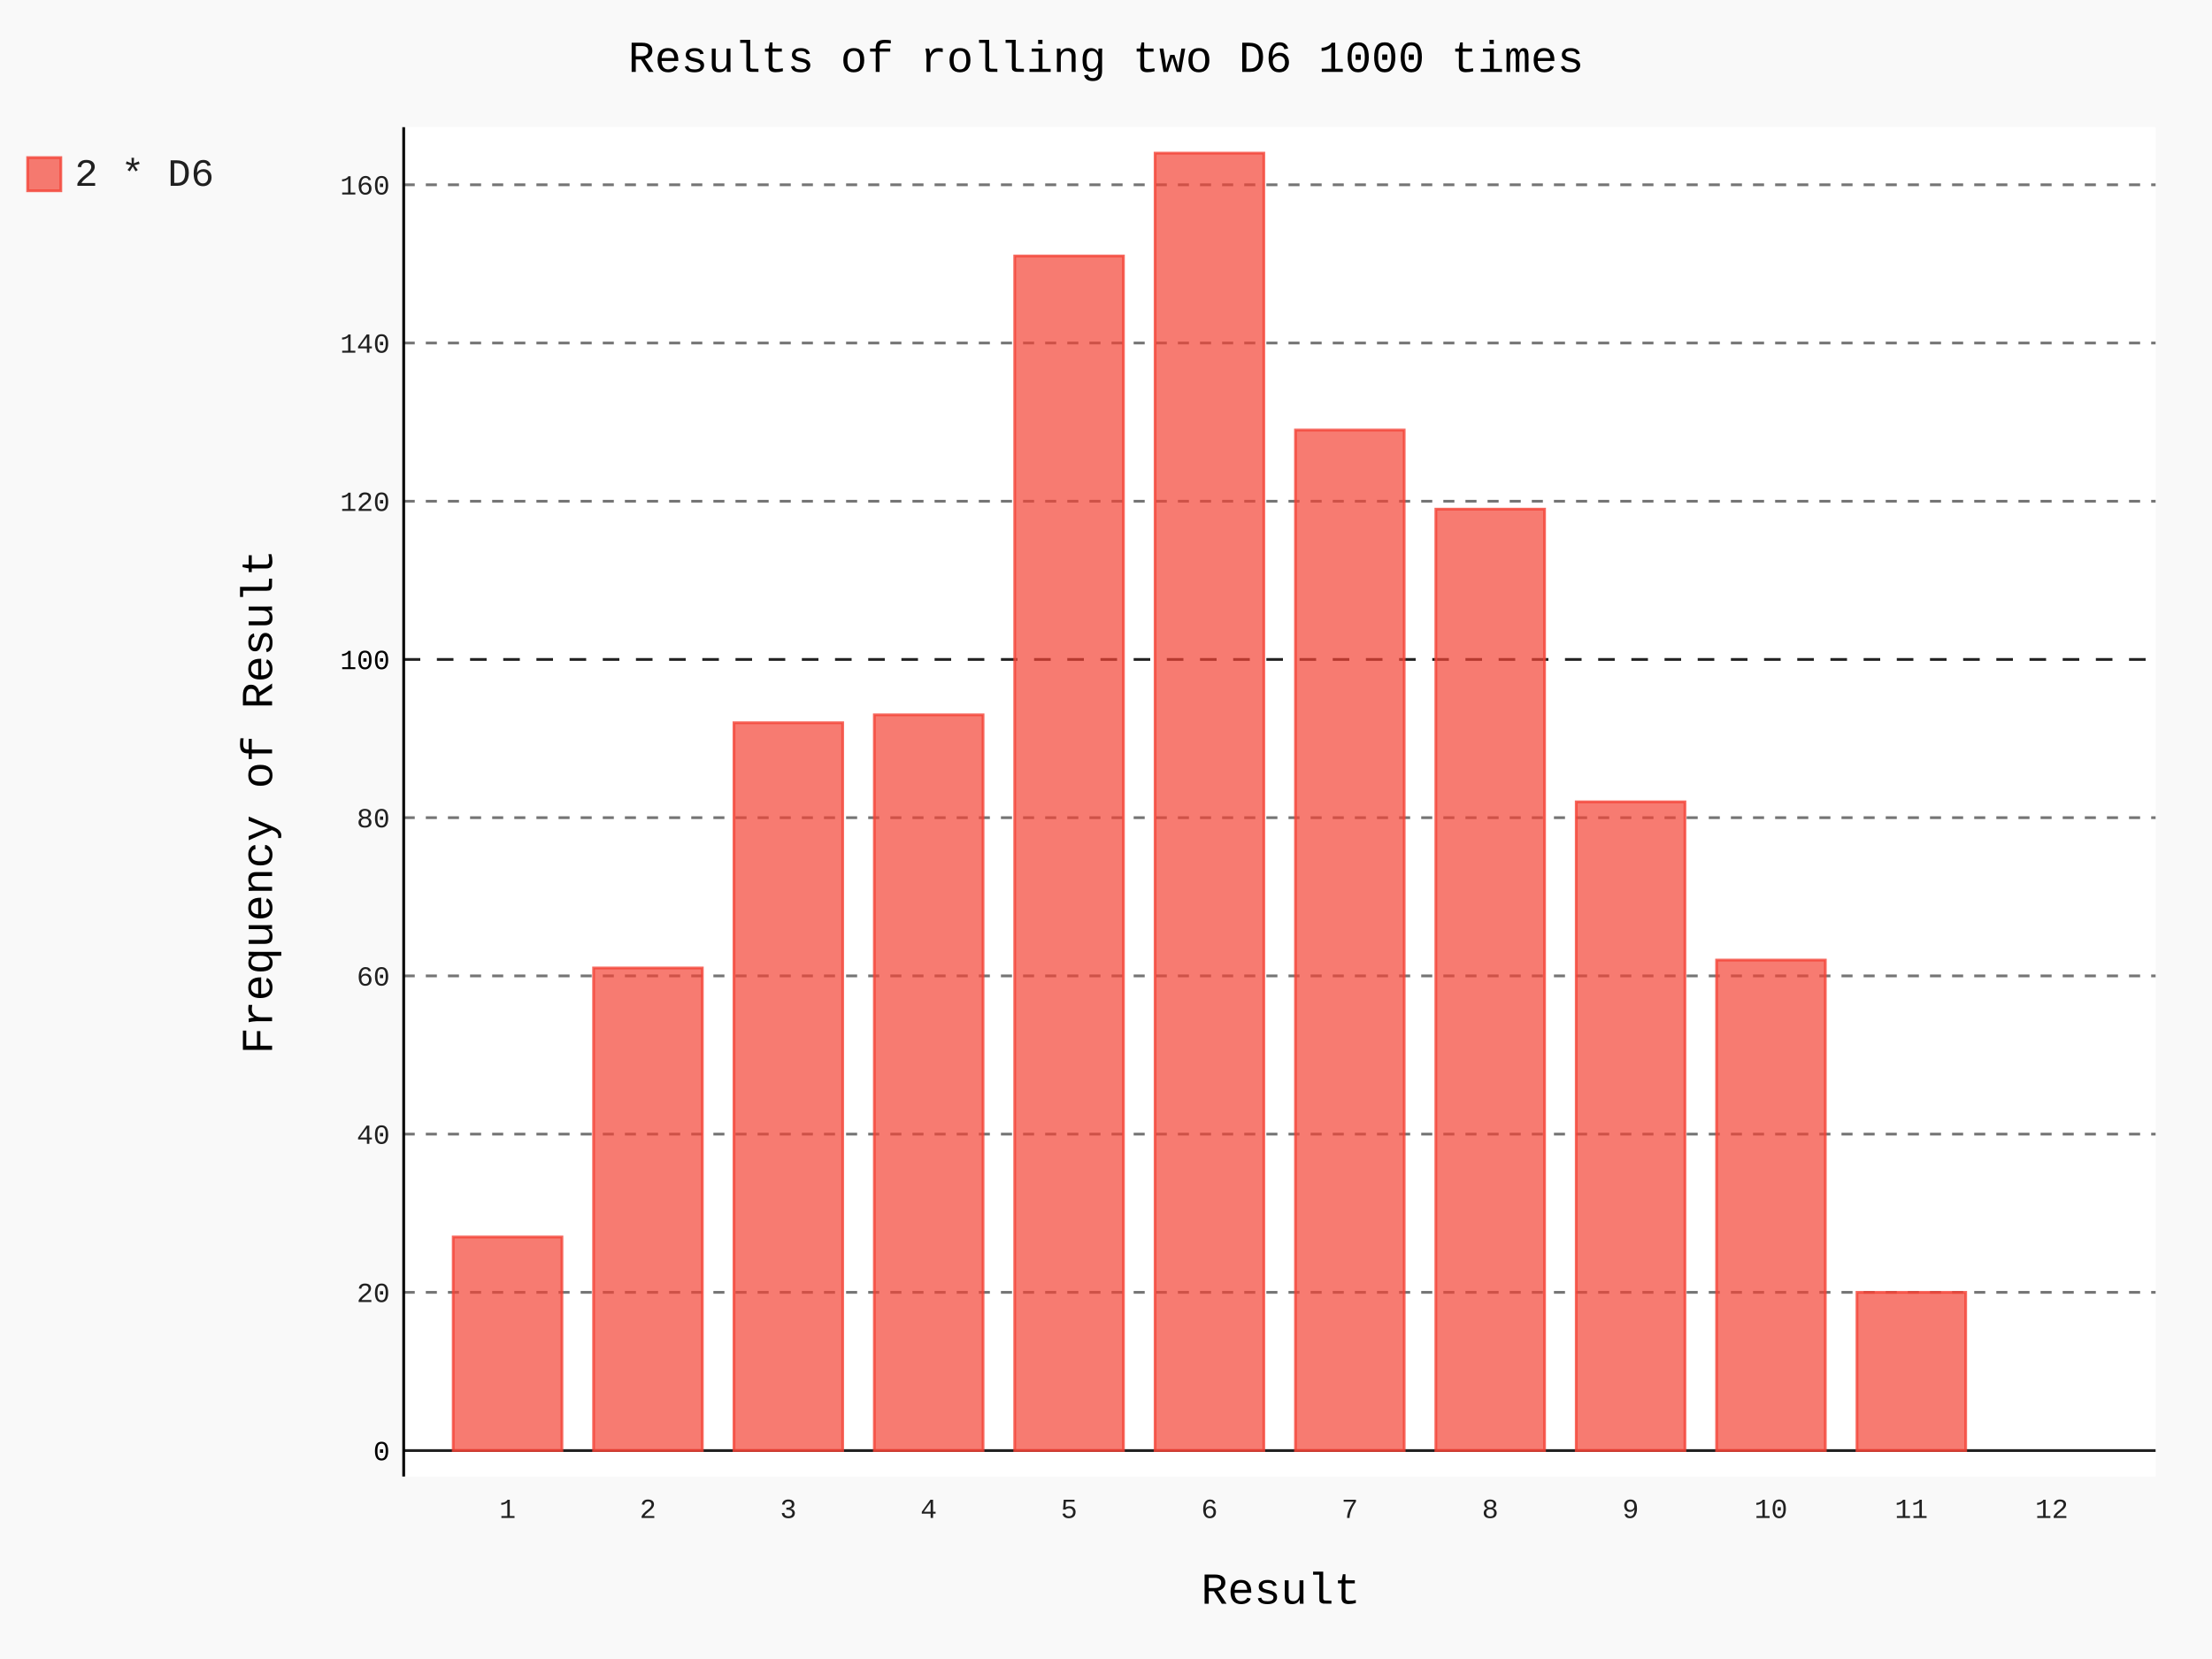
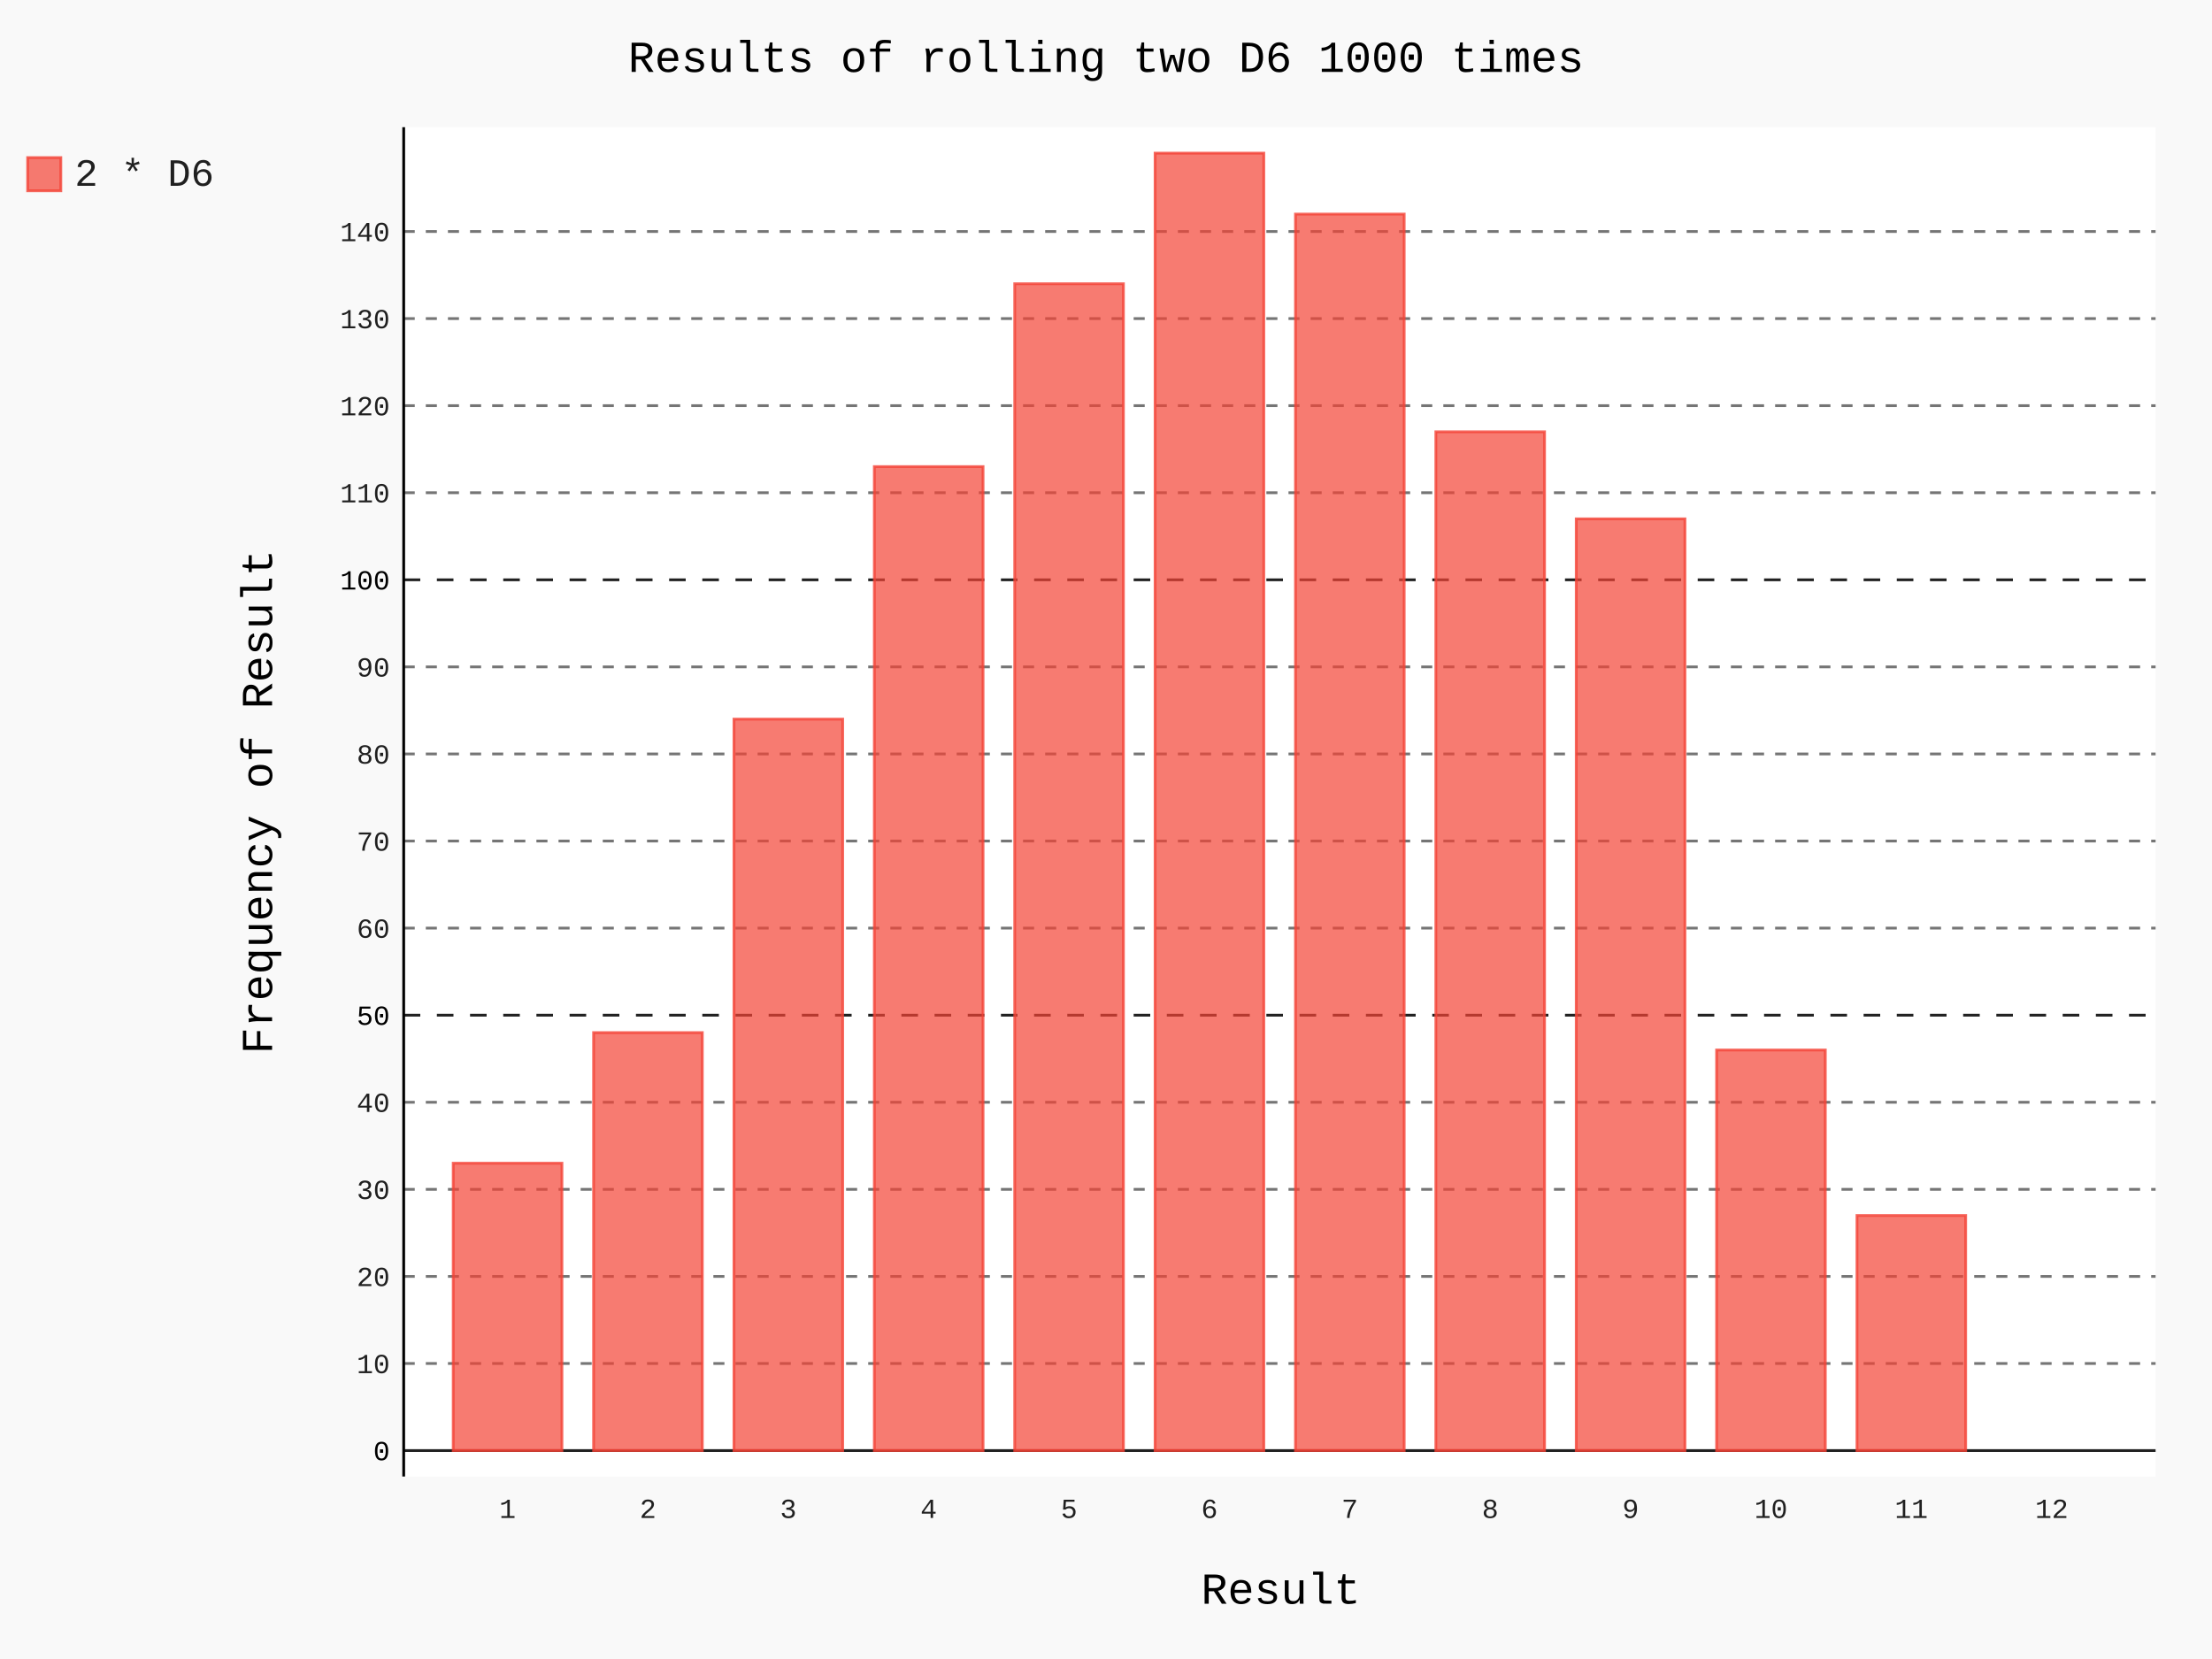
- <svg xmlns="http://www.w3.org/2000/svg" class="pygal-chart" id="chart-b52a85c6-fc67-42af-91ea-09babf04ef6e" viewBox="0 0 800 600">
+ <svg xmlns="http://www.w3.org/2000/svg" class="pygal-chart" id="chart-28254af8-b3bc-4e18-9c75-9041ba940c53" viewBox="0 0 800 600">
  <defs>
-     <style type="text/css">#chart-b52a85c6-fc67-42af-91ea-09babf04ef6e{-webkit-user-select:none;-webkit-font-smoothing:antialiased;font-family:Consolas,"Liberation Mono",Menlo,Courier,monospace}#chart-b52a85c6-fc67-42af-91ea-09babf04ef6e .title{font-family:Consolas,"Liberation Mono",Menlo,Courier,monospace;font-size:16px}#chart-b52a85c6-fc67-42af-91ea-09babf04ef6e .legends .legend text{font-family:Consolas,"Liberation Mono",Menlo,Courier,monospace;font-size:14px}#chart-b52a85c6-fc67-42af-91ea-09babf04ef6e .axis text{font-family:Consolas,"Liberation Mono",Menlo,Courier,monospace;font-size:10px}#chart-b52a85c6-fc67-42af-91ea-09babf04ef6e .axis text.major{font-family:Consolas,"Liberation Mono",Menlo,Courier,monospace;font-size:10px}#chart-b52a85c6-fc67-42af-91ea-09babf04ef6e .text-overlay text.value{font-family:Consolas,"Liberation Mono",Menlo,Courier,monospace;font-size:16px}#chart-b52a85c6-fc67-42af-91ea-09babf04ef6e .text-overlay text.label{font-family:Consolas,"Liberation Mono",Menlo,Courier,monospace;font-size:10px}#chart-b52a85c6-fc67-42af-91ea-09babf04ef6e .tooltip{font-family:Consolas,"Liberation Mono",Menlo,Courier,monospace;font-size:14px}#chart-b52a85c6-fc67-42af-91ea-09babf04ef6e text.no_data{font-family:Consolas,"Liberation Mono",Menlo,Courier,monospace;font-size:64px}
- #chart-b52a85c6-fc67-42af-91ea-09babf04ef6e{background-color:rgba(249,249,249,1)}#chart-b52a85c6-fc67-42af-91ea-09babf04ef6e path,#chart-b52a85c6-fc67-42af-91ea-09babf04ef6e line,#chart-b52a85c6-fc67-42af-91ea-09babf04ef6e rect,#chart-b52a85c6-fc67-42af-91ea-09babf04ef6e circle{-webkit-transition:150ms;-moz-transition:150ms;transition:150ms}#chart-b52a85c6-fc67-42af-91ea-09babf04ef6e .graph &gt; .background{fill:rgba(249,249,249,1)}#chart-b52a85c6-fc67-42af-91ea-09babf04ef6e .plot &gt; .background{fill:rgba(255,255,255,1)}#chart-b52a85c6-fc67-42af-91ea-09babf04ef6e .graph{fill:rgba(0,0,0,.87)}#chart-b52a85c6-fc67-42af-91ea-09babf04ef6e text.no_data{fill:rgba(0,0,0,1)}#chart-b52a85c6-fc67-42af-91ea-09babf04ef6e .title{fill:rgba(0,0,0,1)}#chart-b52a85c6-fc67-42af-91ea-09babf04ef6e .legends .legend text{fill:rgba(0,0,0,.87)}#chart-b52a85c6-fc67-42af-91ea-09babf04ef6e .legends .legend:hover text{fill:rgba(0,0,0,1)}#chart-b52a85c6-fc67-42af-91ea-09babf04ef6e .axis .line{stroke:rgba(0,0,0,1)}#chart-b52a85c6-fc67-42af-91ea-09babf04ef6e .axis .guide.line{stroke:rgba(0,0,0,.54)}#chart-b52a85c6-fc67-42af-91ea-09babf04ef6e .axis .major.line{stroke:rgba(0,0,0,.87)}#chart-b52a85c6-fc67-42af-91ea-09babf04ef6e .axis text.major{fill:rgba(0,0,0,1)}#chart-b52a85c6-fc67-42af-91ea-09babf04ef6e .axis.y .guides:hover .guide.line,#chart-b52a85c6-fc67-42af-91ea-09babf04ef6e .line-graph .axis.x .guides:hover .guide.line,#chart-b52a85c6-fc67-42af-91ea-09babf04ef6e .stackedline-graph .axis.x .guides:hover .guide.line,#chart-b52a85c6-fc67-42af-91ea-09babf04ef6e .xy-graph .axis.x .guides:hover .guide.line{stroke:rgba(0,0,0,1)}#chart-b52a85c6-fc67-42af-91ea-09babf04ef6e .axis .guides:hover text{fill:rgba(0,0,0,1)}#chart-b52a85c6-fc67-42af-91ea-09babf04ef6e .reactive{fill-opacity:.7;stroke-opacity:.8}#chart-b52a85c6-fc67-42af-91ea-09babf04ef6e .ci{stroke:rgba(0,0,0,.87)}#chart-b52a85c6-fc67-42af-91ea-09babf04ef6e .reactive.active,#chart-b52a85c6-fc67-42af-91ea-09babf04ef6e .active .reactive{fill-opacity:.8;stroke-opacity:.9;stroke-width:4}#chart-b52a85c6-fc67-42af-91ea-09babf04ef6e .ci .reactive.active{stroke-width:1.5}#chart-b52a85c6-fc67-42af-91ea-09babf04ef6e .series text{fill:rgba(0,0,0,1)}#chart-b52a85c6-fc67-42af-91ea-09babf04ef6e .tooltip rect{fill:rgba(255,255,255,1);stroke:rgba(0,0,0,1);-webkit-transition:opacity 150ms;-moz-transition:opacity 150ms;transition:opacity 150ms}#chart-b52a85c6-fc67-42af-91ea-09babf04ef6e .tooltip .label{fill:rgba(0,0,0,.87)}#chart-b52a85c6-fc67-42af-91ea-09babf04ef6e .tooltip .label{fill:rgba(0,0,0,.87)}#chart-b52a85c6-fc67-42af-91ea-09babf04ef6e .tooltip .legend{font-size:.8em;fill:rgba(0,0,0,.54)}#chart-b52a85c6-fc67-42af-91ea-09babf04ef6e .tooltip .x_label{font-size:.6em;fill:rgba(0,0,0,1)}#chart-b52a85c6-fc67-42af-91ea-09babf04ef6e .tooltip .xlink{font-size:.5em;text-decoration:underline}#chart-b52a85c6-fc67-42af-91ea-09babf04ef6e .tooltip .value{font-size:1.5em}#chart-b52a85c6-fc67-42af-91ea-09babf04ef6e .bound{font-size:.5em}#chart-b52a85c6-fc67-42af-91ea-09babf04ef6e .max-value{font-size:.75em;fill:rgba(0,0,0,.54)}#chart-b52a85c6-fc67-42af-91ea-09babf04ef6e .map-element{fill:rgba(255,255,255,1);stroke:rgba(0,0,0,.54) !important}#chart-b52a85c6-fc67-42af-91ea-09babf04ef6e .map-element .reactive{fill-opacity:inherit;stroke-opacity:inherit}#chart-b52a85c6-fc67-42af-91ea-09babf04ef6e .color-0,#chart-b52a85c6-fc67-42af-91ea-09babf04ef6e .color-0 a:visited{stroke:#F44336;fill:#F44336}#chart-b52a85c6-fc67-42af-91ea-09babf04ef6e .text-overlay .color-0 text{fill:black}
- #chart-b52a85c6-fc67-42af-91ea-09babf04ef6e text.no_data{text-anchor:middle}#chart-b52a85c6-fc67-42af-91ea-09babf04ef6e .guide.line{fill:none}#chart-b52a85c6-fc67-42af-91ea-09babf04ef6e .centered{text-anchor:middle}#chart-b52a85c6-fc67-42af-91ea-09babf04ef6e .title{text-anchor:middle}#chart-b52a85c6-fc67-42af-91ea-09babf04ef6e .legends .legend text{fill-opacity:1}#chart-b52a85c6-fc67-42af-91ea-09babf04ef6e .axis.x text{text-anchor:middle}#chart-b52a85c6-fc67-42af-91ea-09babf04ef6e .axis.x:not(.web) text[transform]{text-anchor:start}#chart-b52a85c6-fc67-42af-91ea-09babf04ef6e .axis.x:not(.web) text[transform].backwards{text-anchor:end}#chart-b52a85c6-fc67-42af-91ea-09babf04ef6e .axis.y text{text-anchor:end}#chart-b52a85c6-fc67-42af-91ea-09babf04ef6e .axis.y text[transform].backwards{text-anchor:start}#chart-b52a85c6-fc67-42af-91ea-09babf04ef6e .axis.y2 text{text-anchor:start}#chart-b52a85c6-fc67-42af-91ea-09babf04ef6e .axis.y2 text[transform].backwards{text-anchor:end}#chart-b52a85c6-fc67-42af-91ea-09babf04ef6e .axis .guide.line{stroke-dasharray:4,4}#chart-b52a85c6-fc67-42af-91ea-09babf04ef6e .axis .major.guide.line{stroke-dasharray:6,6}#chart-b52a85c6-fc67-42af-91ea-09babf04ef6e .horizontal .axis.y .guide.line,#chart-b52a85c6-fc67-42af-91ea-09babf04ef6e .horizontal .axis.y2 .guide.line,#chart-b52a85c6-fc67-42af-91ea-09babf04ef6e .vertical .axis.x .guide.line{opacity:0}#chart-b52a85c6-fc67-42af-91ea-09babf04ef6e .horizontal .axis.always_show .guide.line,#chart-b52a85c6-fc67-42af-91ea-09babf04ef6e .vertical .axis.always_show .guide.line{opacity:1 !important}#chart-b52a85c6-fc67-42af-91ea-09babf04ef6e .axis.y .guides:hover .guide.line,#chart-b52a85c6-fc67-42af-91ea-09babf04ef6e .axis.y2 .guides:hover .guide.line,#chart-b52a85c6-fc67-42af-91ea-09babf04ef6e .axis.x .guides:hover .guide.line{opacity:1}#chart-b52a85c6-fc67-42af-91ea-09babf04ef6e .axis .guides:hover text{opacity:1}#chart-b52a85c6-fc67-42af-91ea-09babf04ef6e .nofill{fill:none}#chart-b52a85c6-fc67-42af-91ea-09babf04ef6e .subtle-fill{fill-opacity:.2}#chart-b52a85c6-fc67-42af-91ea-09babf04ef6e .dot{stroke-width:1px;fill-opacity:1}#chart-b52a85c6-fc67-42af-91ea-09babf04ef6e .dot.active{stroke-width:5px}#chart-b52a85c6-fc67-42af-91ea-09babf04ef6e .dot.negative{fill:transparent}#chart-b52a85c6-fc67-42af-91ea-09babf04ef6e text,#chart-b52a85c6-fc67-42af-91ea-09babf04ef6e tspan{stroke:none !important}#chart-b52a85c6-fc67-42af-91ea-09babf04ef6e .series text.active{opacity:1}#chart-b52a85c6-fc67-42af-91ea-09babf04ef6e .tooltip rect{fill-opacity:.95;stroke-width:.5}#chart-b52a85c6-fc67-42af-91ea-09babf04ef6e .tooltip text{fill-opacity:1}#chart-b52a85c6-fc67-42af-91ea-09babf04ef6e .showable{visibility:hidden}#chart-b52a85c6-fc67-42af-91ea-09babf04ef6e .showable.shown{visibility:visible}#chart-b52a85c6-fc67-42af-91ea-09babf04ef6e .gauge-background{fill:rgba(229,229,229,1);stroke:none}#chart-b52a85c6-fc67-42af-91ea-09babf04ef6e .bg-lines{stroke:rgba(249,249,249,1);stroke-width:2px}</style>
+     <style type="text/css">#chart-28254af8-b3bc-4e18-9c75-9041ba940c53{-webkit-user-select:none;-webkit-font-smoothing:antialiased;font-family:Consolas,"Liberation Mono",Menlo,Courier,monospace}#chart-28254af8-b3bc-4e18-9c75-9041ba940c53 .title{font-family:Consolas,"Liberation Mono",Menlo,Courier,monospace;font-size:16px}#chart-28254af8-b3bc-4e18-9c75-9041ba940c53 .legends .legend text{font-family:Consolas,"Liberation Mono",Menlo,Courier,monospace;font-size:14px}#chart-28254af8-b3bc-4e18-9c75-9041ba940c53 .axis text{font-family:Consolas,"Liberation Mono",Menlo,Courier,monospace;font-size:10px}#chart-28254af8-b3bc-4e18-9c75-9041ba940c53 .axis text.major{font-family:Consolas,"Liberation Mono",Menlo,Courier,monospace;font-size:10px}#chart-28254af8-b3bc-4e18-9c75-9041ba940c53 .text-overlay text.value{font-family:Consolas,"Liberation Mono",Menlo,Courier,monospace;font-size:16px}#chart-28254af8-b3bc-4e18-9c75-9041ba940c53 .text-overlay text.label{font-family:Consolas,"Liberation Mono",Menlo,Courier,monospace;font-size:10px}#chart-28254af8-b3bc-4e18-9c75-9041ba940c53 .tooltip{font-family:Consolas,"Liberation Mono",Menlo,Courier,monospace;font-size:14px}#chart-28254af8-b3bc-4e18-9c75-9041ba940c53 text.no_data{font-family:Consolas,"Liberation Mono",Menlo,Courier,monospace;font-size:64px}
+ #chart-28254af8-b3bc-4e18-9c75-9041ba940c53{background-color:rgba(249,249,249,1)}#chart-28254af8-b3bc-4e18-9c75-9041ba940c53 path,#chart-28254af8-b3bc-4e18-9c75-9041ba940c53 line,#chart-28254af8-b3bc-4e18-9c75-9041ba940c53 rect,#chart-28254af8-b3bc-4e18-9c75-9041ba940c53 circle{-webkit-transition:150ms;-moz-transition:150ms;transition:150ms}#chart-28254af8-b3bc-4e18-9c75-9041ba940c53 .graph &gt; .background{fill:rgba(249,249,249,1)}#chart-28254af8-b3bc-4e18-9c75-9041ba940c53 .plot &gt; .background{fill:rgba(255,255,255,1)}#chart-28254af8-b3bc-4e18-9c75-9041ba940c53 .graph{fill:rgba(0,0,0,.87)}#chart-28254af8-b3bc-4e18-9c75-9041ba940c53 text.no_data{fill:rgba(0,0,0,1)}#chart-28254af8-b3bc-4e18-9c75-9041ba940c53 .title{fill:rgba(0,0,0,1)}#chart-28254af8-b3bc-4e18-9c75-9041ba940c53 .legends .legend text{fill:rgba(0,0,0,.87)}#chart-28254af8-b3bc-4e18-9c75-9041ba940c53 .legends .legend:hover text{fill:rgba(0,0,0,1)}#chart-28254af8-b3bc-4e18-9c75-9041ba940c53 .axis .line{stroke:rgba(0,0,0,1)}#chart-28254af8-b3bc-4e18-9c75-9041ba940c53 .axis .guide.line{stroke:rgba(0,0,0,.54)}#chart-28254af8-b3bc-4e18-9c75-9041ba940c53 .axis .major.line{stroke:rgba(0,0,0,.87)}#chart-28254af8-b3bc-4e18-9c75-9041ba940c53 .axis text.major{fill:rgba(0,0,0,1)}#chart-28254af8-b3bc-4e18-9c75-9041ba940c53 .axis.y .guides:hover .guide.line,#chart-28254af8-b3bc-4e18-9c75-9041ba940c53 .line-graph .axis.x .guides:hover .guide.line,#chart-28254af8-b3bc-4e18-9c75-9041ba940c53 .stackedline-graph .axis.x .guides:hover .guide.line,#chart-28254af8-b3bc-4e18-9c75-9041ba940c53 .xy-graph .axis.x .guides:hover .guide.line{stroke:rgba(0,0,0,1)}#chart-28254af8-b3bc-4e18-9c75-9041ba940c53 .axis .guides:hover text{fill:rgba(0,0,0,1)}#chart-28254af8-b3bc-4e18-9c75-9041ba940c53 .reactive{fill-opacity:.7;stroke-opacity:.8}#chart-28254af8-b3bc-4e18-9c75-9041ba940c53 .ci{stroke:rgba(0,0,0,.87)}#chart-28254af8-b3bc-4e18-9c75-9041ba940c53 .reactive.active,#chart-28254af8-b3bc-4e18-9c75-9041ba940c53 .active .reactive{fill-opacity:.8;stroke-opacity:.9;stroke-width:4}#chart-28254af8-b3bc-4e18-9c75-9041ba940c53 .ci .reactive.active{stroke-width:1.5}#chart-28254af8-b3bc-4e18-9c75-9041ba940c53 .series text{fill:rgba(0,0,0,1)}#chart-28254af8-b3bc-4e18-9c75-9041ba940c53 .tooltip rect{fill:rgba(255,255,255,1);stroke:rgba(0,0,0,1);-webkit-transition:opacity 150ms;-moz-transition:opacity 150ms;transition:opacity 150ms}#chart-28254af8-b3bc-4e18-9c75-9041ba940c53 .tooltip .label{fill:rgba(0,0,0,.87)}#chart-28254af8-b3bc-4e18-9c75-9041ba940c53 .tooltip .label{fill:rgba(0,0,0,.87)}#chart-28254af8-b3bc-4e18-9c75-9041ba940c53 .tooltip .legend{font-size:.8em;fill:rgba(0,0,0,.54)}#chart-28254af8-b3bc-4e18-9c75-9041ba940c53 .tooltip .x_label{font-size:.6em;fill:rgba(0,0,0,1)}#chart-28254af8-b3bc-4e18-9c75-9041ba940c53 .tooltip .xlink{font-size:.5em;text-decoration:underline}#chart-28254af8-b3bc-4e18-9c75-9041ba940c53 .tooltip .value{font-size:1.5em}#chart-28254af8-b3bc-4e18-9c75-9041ba940c53 .bound{font-size:.5em}#chart-28254af8-b3bc-4e18-9c75-9041ba940c53 .max-value{font-size:.75em;fill:rgba(0,0,0,.54)}#chart-28254af8-b3bc-4e18-9c75-9041ba940c53 .map-element{fill:rgba(255,255,255,1);stroke:rgba(0,0,0,.54) !important}#chart-28254af8-b3bc-4e18-9c75-9041ba940c53 .map-element .reactive{fill-opacity:inherit;stroke-opacity:inherit}#chart-28254af8-b3bc-4e18-9c75-9041ba940c53 .color-0,#chart-28254af8-b3bc-4e18-9c75-9041ba940c53 .color-0 a:visited{stroke:#F44336;fill:#F44336}#chart-28254af8-b3bc-4e18-9c75-9041ba940c53 .text-overlay .color-0 text{fill:black}
+ #chart-28254af8-b3bc-4e18-9c75-9041ba940c53 text.no_data{text-anchor:middle}#chart-28254af8-b3bc-4e18-9c75-9041ba940c53 .guide.line{fill:none}#chart-28254af8-b3bc-4e18-9c75-9041ba940c53 .centered{text-anchor:middle}#chart-28254af8-b3bc-4e18-9c75-9041ba940c53 .title{text-anchor:middle}#chart-28254af8-b3bc-4e18-9c75-9041ba940c53 .legends .legend text{fill-opacity:1}#chart-28254af8-b3bc-4e18-9c75-9041ba940c53 .axis.x text{text-anchor:middle}#chart-28254af8-b3bc-4e18-9c75-9041ba940c53 .axis.x:not(.web) text[transform]{text-anchor:start}#chart-28254af8-b3bc-4e18-9c75-9041ba940c53 .axis.x:not(.web) text[transform].backwards{text-anchor:end}#chart-28254af8-b3bc-4e18-9c75-9041ba940c53 .axis.y text{text-anchor:end}#chart-28254af8-b3bc-4e18-9c75-9041ba940c53 .axis.y text[transform].backwards{text-anchor:start}#chart-28254af8-b3bc-4e18-9c75-9041ba940c53 .axis.y2 text{text-anchor:start}#chart-28254af8-b3bc-4e18-9c75-9041ba940c53 .axis.y2 text[transform].backwards{text-anchor:end}#chart-28254af8-b3bc-4e18-9c75-9041ba940c53 .axis .guide.line{stroke-dasharray:4,4}#chart-28254af8-b3bc-4e18-9c75-9041ba940c53 .axis .major.guide.line{stroke-dasharray:6,6}#chart-28254af8-b3bc-4e18-9c75-9041ba940c53 .horizontal .axis.y .guide.line,#chart-28254af8-b3bc-4e18-9c75-9041ba940c53 .horizontal .axis.y2 .guide.line,#chart-28254af8-b3bc-4e18-9c75-9041ba940c53 .vertical .axis.x .guide.line{opacity:0}#chart-28254af8-b3bc-4e18-9c75-9041ba940c53 .horizontal .axis.always_show .guide.line,#chart-28254af8-b3bc-4e18-9c75-9041ba940c53 .vertical .axis.always_show .guide.line{opacity:1 !important}#chart-28254af8-b3bc-4e18-9c75-9041ba940c53 .axis.y .guides:hover .guide.line,#chart-28254af8-b3bc-4e18-9c75-9041ba940c53 .axis.y2 .guides:hover .guide.line,#chart-28254af8-b3bc-4e18-9c75-9041ba940c53 .axis.x .guides:hover .guide.line{opacity:1}#chart-28254af8-b3bc-4e18-9c75-9041ba940c53 .axis .guides:hover text{opacity:1}#chart-28254af8-b3bc-4e18-9c75-9041ba940c53 .nofill{fill:none}#chart-28254af8-b3bc-4e18-9c75-9041ba940c53 .subtle-fill{fill-opacity:.2}#chart-28254af8-b3bc-4e18-9c75-9041ba940c53 .dot{stroke-width:1px;fill-opacity:1}#chart-28254af8-b3bc-4e18-9c75-9041ba940c53 .dot.active{stroke-width:5px}#chart-28254af8-b3bc-4e18-9c75-9041ba940c53 .dot.negative{fill:transparent}#chart-28254af8-b3bc-4e18-9c75-9041ba940c53 text,#chart-28254af8-b3bc-4e18-9c75-9041ba940c53 tspan{stroke:none !important}#chart-28254af8-b3bc-4e18-9c75-9041ba940c53 .series text.active{opacity:1}#chart-28254af8-b3bc-4e18-9c75-9041ba940c53 .tooltip rect{fill-opacity:.95;stroke-width:.5}#chart-28254af8-b3bc-4e18-9c75-9041ba940c53 .tooltip text{fill-opacity:1}#chart-28254af8-b3bc-4e18-9c75-9041ba940c53 .showable{visibility:hidden}#chart-28254af8-b3bc-4e18-9c75-9041ba940c53 .showable.shown{visibility:visible}#chart-28254af8-b3bc-4e18-9c75-9041ba940c53 .gauge-background{fill:rgba(229,229,229,1);stroke:none}#chart-28254af8-b3bc-4e18-9c75-9041ba940c53 .bg-lines{stroke:rgba(249,249,249,1);stroke-width:2px}</style>
  </defs>
  <g class="graph bar-graph vertical">
    <rect class="background" height="600" width="800" x="0" y="0" />
    <g class="plot" transform="translate(146, 46)">
      <rect class="background" height="488" width="633.6" x="0" y="0" />
      <g class="axis y always_show">
        <g class="guides">
          <path class="axis major line" d="M0 478.615 h633.6" />
          <text class="major" x="-5" y="482.115">0</text>
        </g>
        <g class="guides">
-           <path class="guide line" d="M0 421.392 h633.6" />
-           <text class="" x="-5" y="424.892">20</text>
+           <path class="guide line" d="M0 447.123 h633.6" />
+           <text class="" x="-5" y="450.623">10</text>
        </g>
        <g class="guides">
-           <path class="guide line" d="M0 364.169 h633.6" />
-           <text class="" x="-5" y="367.669">40</text>
+           <path class="guide line" d="M0 415.631 h633.6" />
+           <text class="" x="-5" y="419.131">20</text>
        </g>
        <g class="guides">
-           <path class="guide line" d="M0 306.946 h633.6" />
-           <text class="" x="-5" y="310.446">60</text>
+           <path class="guide line" d="M0 384.139 h633.6" />
+           <text class="" x="-5" y="387.639">30</text>
        </g>
        <g class="guides">
-           <path class="guide line" d="M0 249.722 h633.6" />
-           <text class="" x="-5" y="253.222">80</text>
+           <path class="guide line" d="M0 352.647 h633.6" />
+           <text class="" x="-5" y="356.147">40</text>
        </g>
        <g class="guides">
-           <path class="major guide line" d="M0 192.499 h633.6" />
-           <text class="major" x="-5" y="195.999">100</text>
+           <path class="major guide line" d="M0 321.155 h633.6" />
+           <text class="major" x="-5" y="324.655">50</text>
        </g>
        <g class="guides">
-           <path class="guide line" d="M0 135.276 h633.6" />
-           <text class="" x="-5" y="138.776">120</text>
+           <path class="guide line" d="M0 289.663 h633.6" />
+           <text class="" x="-5" y="293.163">60</text>
        </g>
        <g class="guides">
-           <path class="guide line" d="M0 78.053 h633.6" />
-           <text class="" x="-5" y="81.553">140</text>
+           <path class="guide line" d="M0 258.171 h633.6" />
+           <text class="" x="-5" y="261.671">70</text>
        </g>
        <g class="guides">
-           <path class="guide line" d="M0 20.829 h633.6" />
-           <text class="" x="-5" y="24.329">160</text>
+           <path class="guide line" d="M0 226.679 h633.6" />
+           <text class="" x="-5" y="230.179">80</text>
+         </g>
+         <g class="guides">
+           <path class="guide line" d="M0 195.187 h633.6" />
+           <text class="" x="-5" y="198.687">90</text>
+         </g>
+         <g class="guides">
+           <path class="major guide line" d="M0 163.695 h633.6" />
+           <text class="major" x="-5" y="167.195">100</text>
+         </g>
+         <g class="guides">
+           <path class="guide line" d="M0 132.203 h633.6" />
+           <text class="" x="-5" y="135.703">110</text>
+         </g>
+         <g class="guides">
+           <path class="guide line" d="M0 100.711 h633.6" />
+           <text class="" x="-5" y="104.211">120</text>
+         </g>
+         <g class="guides">
+           <path class="guide line" d="M0 69.219 h633.6" />
+           <text class="" x="-5" y="72.719">130</text>
+         </g>
+         <g class="guides">
+           <path class="guide line" d="M0 37.727 h633.6" />
+           <text class="" x="-5" y="41.227">140</text>
        </g>
      </g>
      <g class="axis x">
        <path class="line" d="M0 0 v488" />
        <g class="guides">
          <path class="guide line" d="M37.569 0 v488" />
          <text class="" x="37.569" y="503.0">1</text>
        </g>
        <g class="guides">
          <path class="guide line" d="M88.338 0 v488" />
          <text class="" x="88.338" y="503.0">2</text>
        </g>
        <g class="guides">
          <path class="guide line" d="M139.108 0 v488" />
          <text class="" x="139.108" y="503.0">3</text>
        </g>
        <g class="guides">
          <path class="guide line" d="M189.877 0 v488" />
          <text class="" x="189.877" y="503.0">4</text>
        </g>
        <g class="guides">
          <path class="guide line" d="M240.646 0 v488" />
          <text class="" x="240.646" y="503.0">5</text>
        </g>
        <g class="guides">
          <path class="guide line" d="M291.415 0 v488" />
          <text class="" x="291.415" y="503.0">6</text>
        </g>
        <g class="guides">
          <path class="guide line" d="M342.185 0 v488" />
          <text class="" x="342.185" y="503.0">7</text>
        </g>
        <g class="guides">
          <path class="guide line" d="M392.954 0 v488" />
          <text class="" x="392.954" y="503.0">8</text>
        </g>
        <g class="guides">
          <path class="guide line" d="M443.723 0 v488" />
          <text class="" x="443.723" y="503.0">9</text>
        </g>
        <g class="guides">
          <path class="guide line" d="M494.492 0 v488" />
          <text class="" x="494.492" y="503.0">10</text>
        </g>
        <g class="guides">
          <path class="guide line" d="M545.262 0 v488" />
          <text class="" x="545.262" y="503.0">11</text>
        </g>
        <g class="guides">
          <path class="guide line" d="M596.031 0 v488" />
          <text class="" x="596.031" y="503.0">12</text>
        </g>
      </g>
      <g class="series serie-0 color-0">
        <g class="bars">
          <g class="bar">
-             <rect class="rect reactive tooltip-trigger" height="77.251" rx="0" ry="0" width="39.316" x="17.911" y="401.364" />
+             <rect class="rect reactive tooltip-trigger" height="103.924" rx="0" ry="0" width="39.316" x="17.911" y="374.692" />
          </g>
          <g class="bar">
-             <rect class="rect reactive tooltip-trigger" height="174.531" rx="0" ry="0" width="39.316" x="68.681" y="304.084" />
+             <rect class="rect reactive tooltip-trigger" height="151.162" rx="0" ry="0" width="39.316" x="68.681" y="327.454" />
          </g>
          <g class="bar">
-             <rect class="rect reactive tooltip-trigger" height="263.227" rx="0" ry="0" width="39.316" x="119.45" y="215.388" />
+             <rect class="rect reactive tooltip-trigger" height="264.533" rx="0" ry="0" width="39.316" x="119.45" y="214.083" />
          </g>
          <g class="bar">
-             <rect class="rect reactive tooltip-trigger" height="266.088" rx="0" ry="0" width="39.316" x="170.219" y="212.527" />
+             <rect class="rect reactive tooltip-trigger" height="355.86" rx="0" ry="0" width="39.316" x="170.219" y="122.756" />
          </g>
          <g class="bar">
-             <rect class="rect reactive tooltip-trigger" height="432.036" rx="0" ry="0" width="39.316" x="220.988" y="46.58" />
+             <rect class="rect reactive tooltip-trigger" height="421.993" rx="0" ry="0" width="39.316" x="220.988" y="56.623" />
          </g>
          <g class="bar">
            <rect class="rect reactive tooltip-trigger" height="469.231" rx="0" ry="0" width="39.316" x="271.758" y="9.385" />
          </g>
          <g class="bar">
-             <rect class="rect reactive tooltip-trigger" height="369.09" rx="0" ry="0" width="39.316" x="322.527" y="109.525" />
+             <rect class="rect reactive tooltip-trigger" height="447.186" rx="0" ry="0" width="39.316" x="322.527" y="31.429" />
          </g>
          <g class="bar">
-             <rect class="rect reactive tooltip-trigger" height="340.478" rx="0" ry="0" width="39.316" x="373.296" y="138.137" />
+             <rect class="rect reactive tooltip-trigger" height="368.456" rx="0" ry="0" width="39.316" x="373.296" y="110.159" />
          </g>
          <g class="bar">
-             <rect class="rect reactive tooltip-trigger" height="234.615" rx="0" ry="0" width="39.316" x="424.065" y="244.0" />
+             <rect class="rect reactive tooltip-trigger" height="336.964" rx="0" ry="0" width="39.316" x="424.065" y="141.651" />
          </g>
          <g class="bar">
-             <rect class="rect reactive tooltip-trigger" height="177.392" rx="0" ry="0" width="39.316" x="474.834" y="301.223" />
+             <rect class="rect reactive tooltip-trigger" height="144.863" rx="0" ry="0" width="39.316" x="474.834" y="333.752" />
          </g>
          <g class="bar">
-             <rect class="rect reactive tooltip-trigger" height="57.223" rx="0" ry="0" width="39.316" x="525.604" y="421.392" />
+             <rect class="rect reactive tooltip-trigger" height="85.028" rx="0" ry="0" width="39.316" x="525.604" y="393.587" />
          </g>
        </g>
      </g>
    </g>
    <g class="titles">
      <text class="title plot_title" x="400.0" y="26">Results of rolling two D6 1000 times</text>
      <text class="title" x="463.2" y="580">Result</text>
      <text class="title" transform="rotate(-90 72.4 290)" x="72.4" y="316.0">Frequency of Result</text>
    </g>
    <g class="plot overlay" transform="translate(146, 46)">
      <g class="series serie-0 color-0" />
    </g>
    <g class="plot text-overlay" transform="translate(146, 46)">
      <g class="series serie-0 color-0" />
    </g>
    <g class="plot tooltip-overlay" transform="translate(146, 46)">
      <g class="tooltip" style="opacity: 0" transform="translate(0 0)">
        <rect class="tooltip-box" height="0" rx="0" ry="0" width="0" />
        <g class="text" />
      </g>
    </g>
    <g class="legends" transform="translate(10, 56)">
      <g class="legend reactive activate-serie" id="activate-serie-0">
        <rect class="color-0 reactive" height="12" width="12" x="0.0" y="1.0" />
        <text x="17.0" y="11.2">2 * D6</text>
      </g>
    </g>
    <g class="legends" transform="translate(790, 56)" />
  </g>
</svg>
